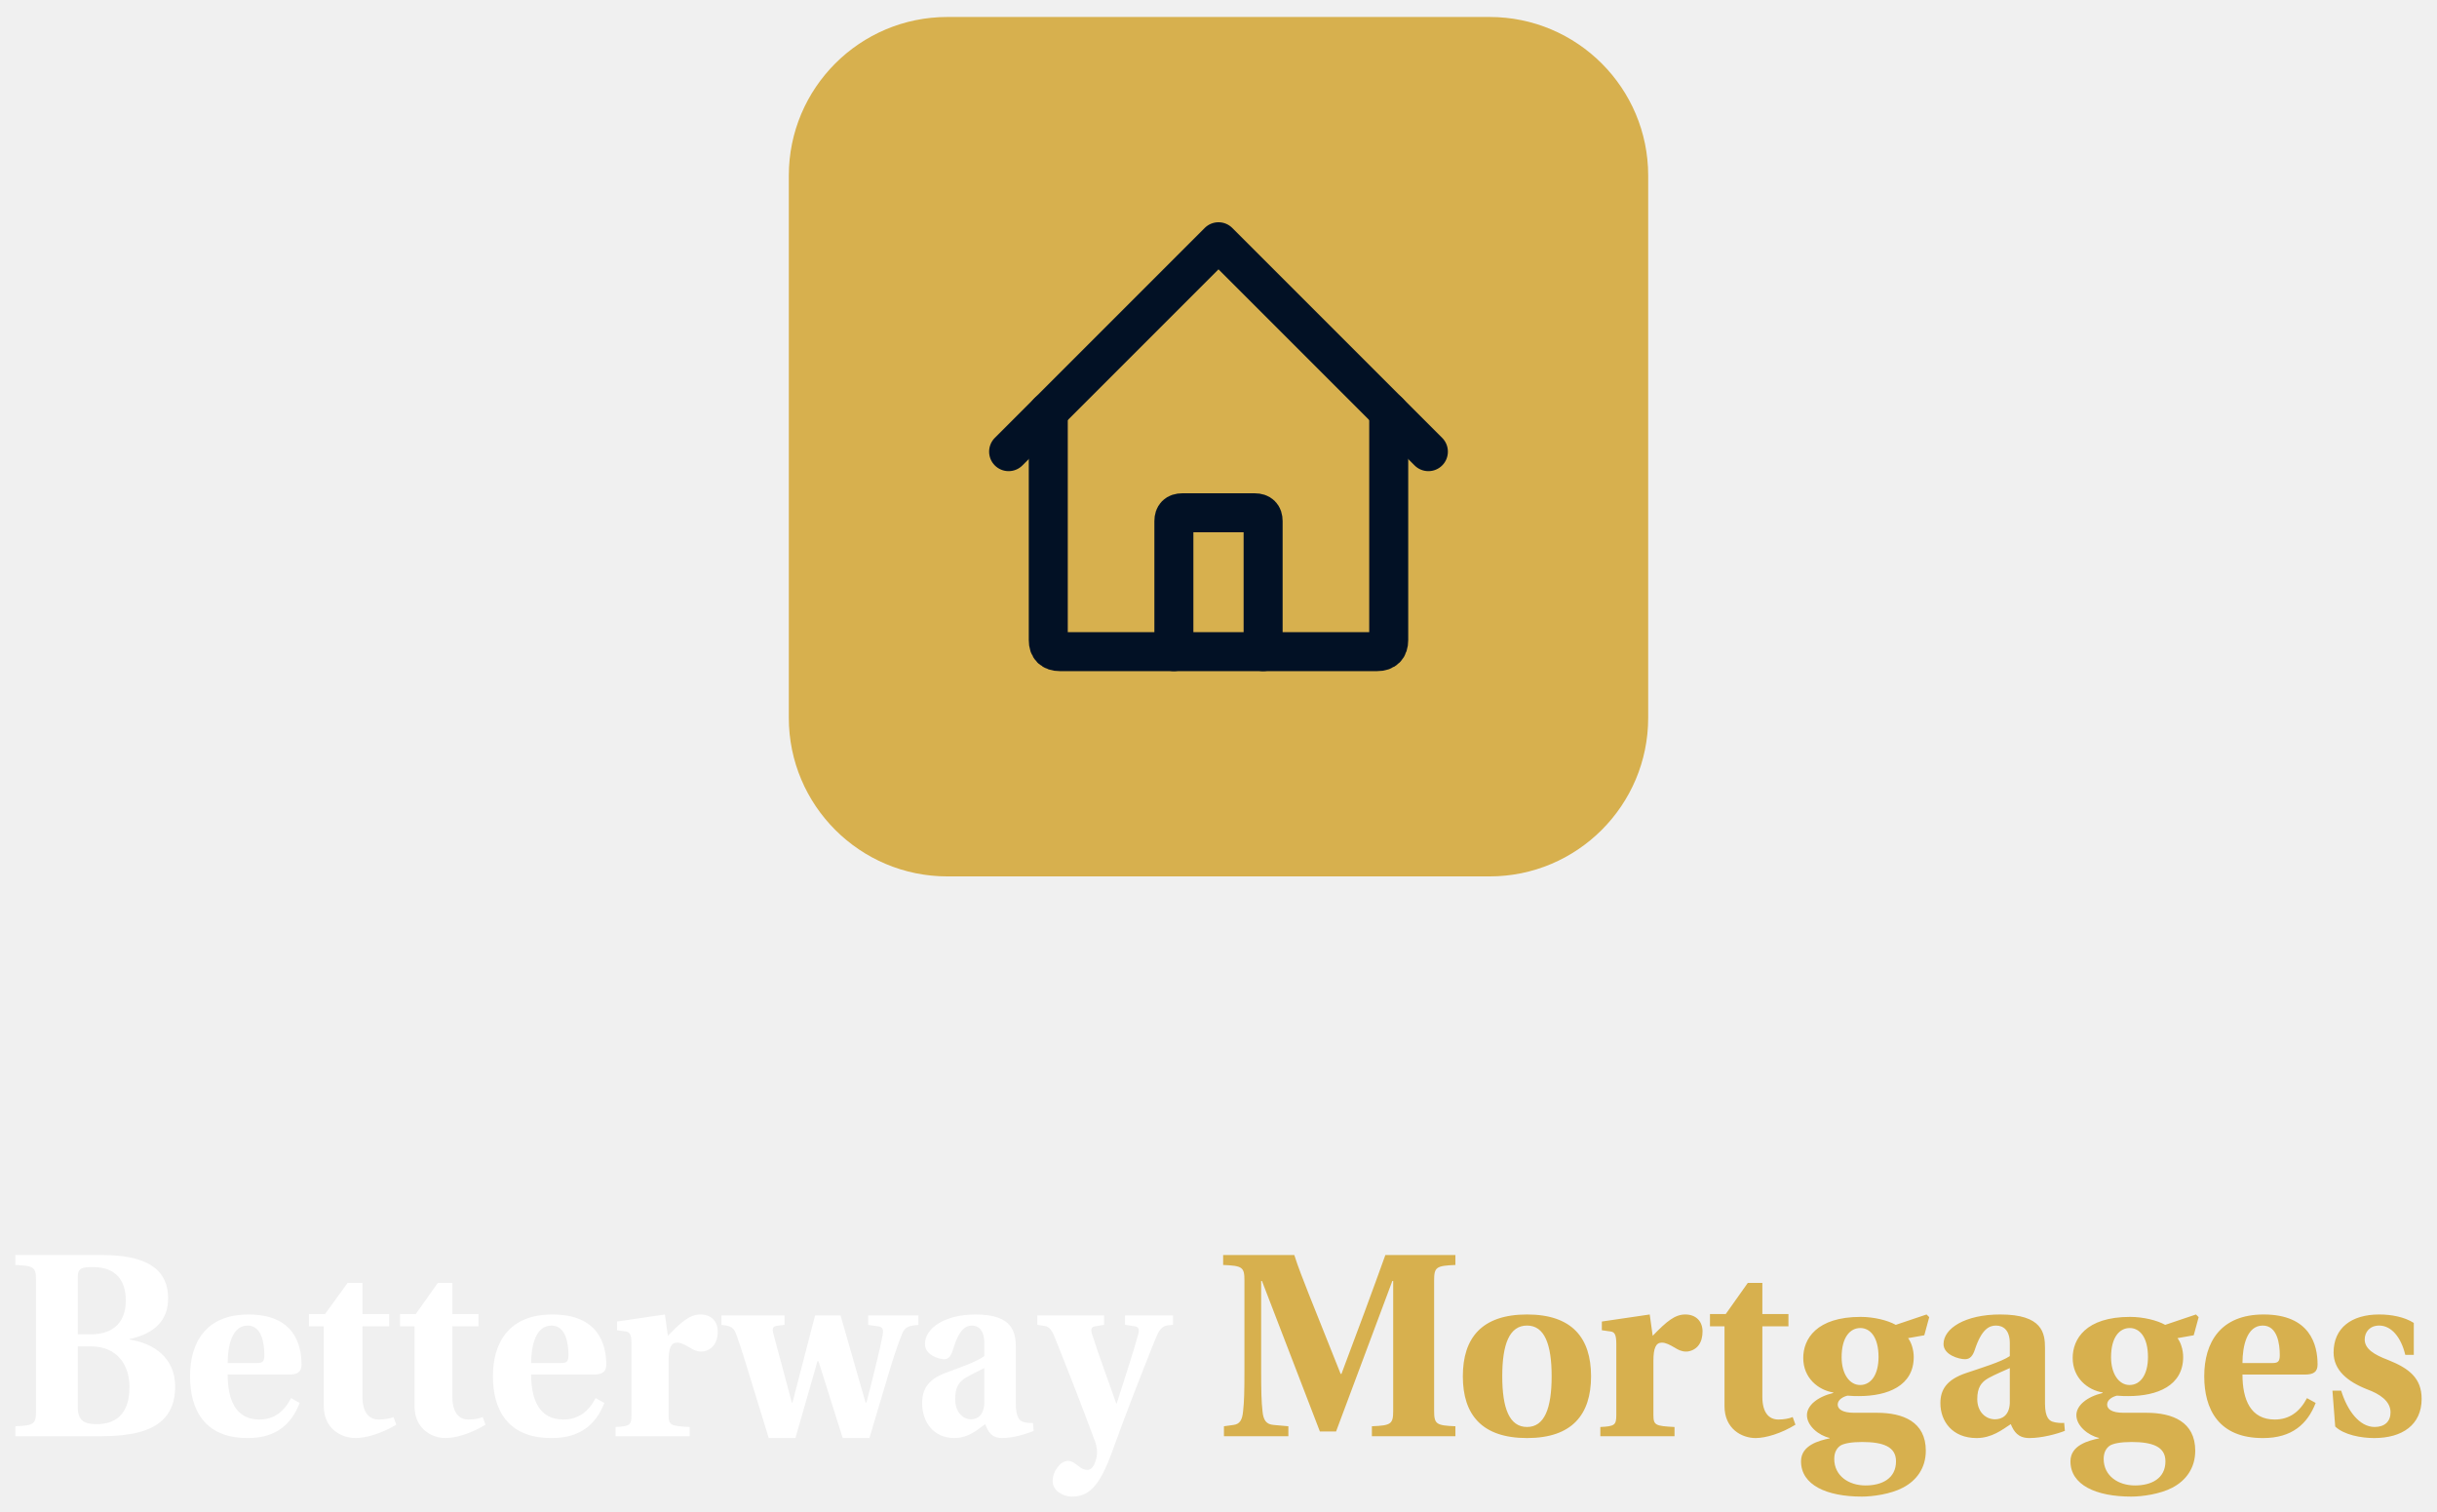
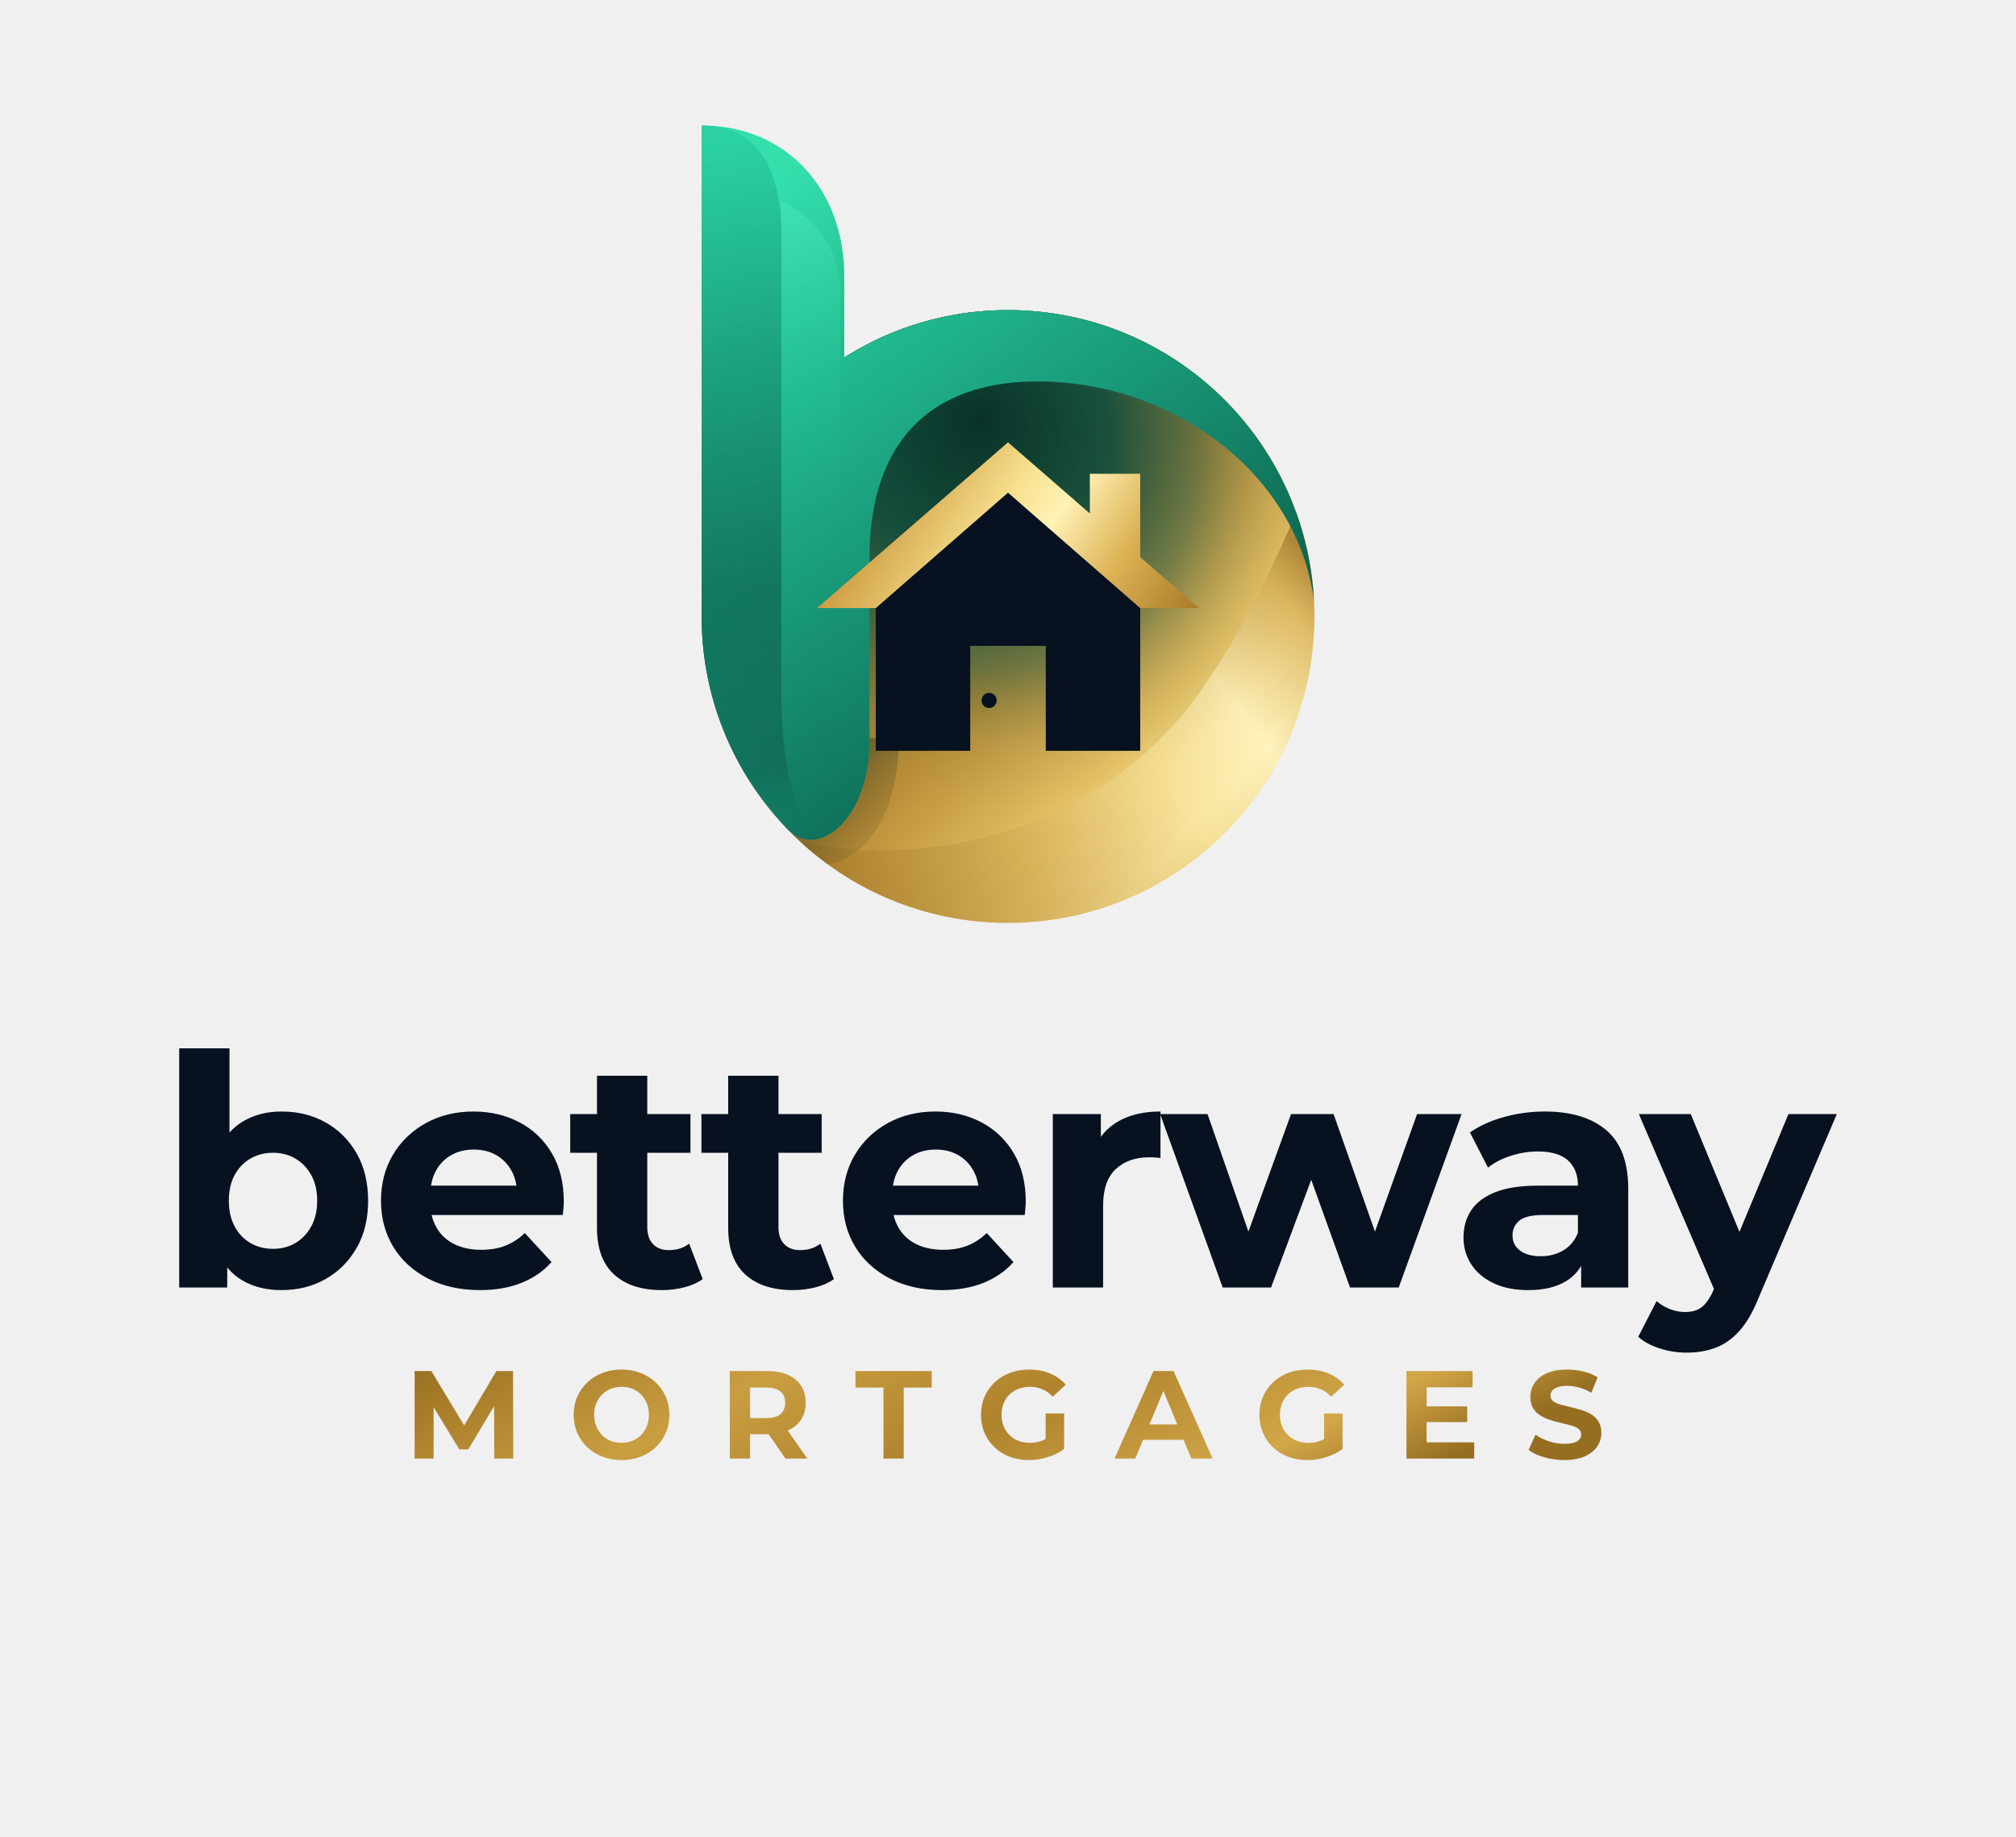
- <svg xmlns="http://www.w3.org/2000/svg" viewBox="118 250 1364 846" width="1364" height="846" shape-rendering="geometricPrecision">
+ <svg xmlns="http://www.w3.org/2000/svg" viewBox="0 0 900 820" width="900" height="820" fill="none">
  <defs>
-     <linearGradient id="sovereignGold_09_Stacked_Logo_White_and_Gold_Transparent" x1="0%" y1="0%" x2="100%" y2="100%">
-       <stop offset="0%" stop-color="#DFBA5B" />
-       <stop offset="50%" stop-color="#D7B04E" />
-       <stop offset="100%" stop-color="#C89F3F" />
+     <clipPath id="st-ligh-bowl-clip">
+       <circle cx="256" cy="300" r="146" />
+     </clipPath>
+     <linearGradient id="st-ligh-gold-base" x1="158" y1="218" x2="386" y2="418" gradientUnits="userSpaceOnUse">
+       <stop offset="0%" stop-color="#144538" />
+       <stop offset="22%" stop-color="#6B6D37" />
+       <stop offset="46%" stop-color="#B98D37" />
+       <stop offset="70%" stop-color="#E7C469" />
+       <stop offset="86%" stop-color="#FCF1B7" />
+       <stop offset="100%" stop-color="#CEA449" />
    </linearGradient>
-     <linearGradient id="brushedGold_09_Stacked_Logo_White_and_Gold_Transparent" x1="0%" y1="0%" x2="100%" y2="100%">
-       <stop offset="0%" stop-color="#F6E2A4" />
-       <stop offset="35%" stop-color="#DFB859" />
-       <stop offset="70%" stop-color="#C59B3B" />
-       <stop offset="100%" stop-color="#9E7622" />
+     <linearGradient id="st-ligh-gold-ribbon" x1="184" y1="436" x2="398" y2="270" gradientUnits="userSpaceOnUse">
+       <stop offset="0%" stop-color="#A67B2B" />
+       <stop offset="28%" stop-color="#D2AA52" />
+       <stop offset="56%" stop-color="#F7E195" />
+       <stop offset="74%" stop-color="#FFF3C0" />
+       <stop offset="92%" stop-color="#D8B056" />
+       <stop offset="100%" stop-color="#9A7024" />
    </linearGradient>
-     <linearGradient id="daylightGold_09_Stacked_Logo_White_and_Gold_Transparent" x1="0%" y1="0%" x2="100%" y2="100%">
-       <stop offset="0%" stop-color="#D4AC4B" />
-       <stop offset="50%" stop-color="#C29736" />
-       <stop offset="100%" stop-color="#A67C21" />
+     <radialGradient id="st-ligh-bowl-inner-depth" cx="250" cy="236" r="158" fx="242" fy="206" gradientUnits="userSpaceOnUse">
+       <stop offset="0%" stop-color="#063128" stop-opacity="0.97" />
+       <stop offset="38%" stop-color="#0D4B3C" stop-opacity="0.90" />
+       <stop offset="63%" stop-color="#2A5B42" stop-opacity="0.54" />
+       <stop offset="83%" stop-color="#7B7436" stop-opacity="0.16" />
+       <stop offset="100%" stop-color="#B88E38" stop-opacity="0" />
+     </radialGradient>
+     <linearGradient id="st-ligh-stem-cast" x1="152" y1="364" x2="216" y2="424" gradientUnits="userSpaceOnUse">
+       <stop offset="0%" stop-color="#052620" stop-opacity="0.60" />
+       <stop offset="55%" stop-color="#4A411B" stop-opacity="0.22" />
+       <stop offset="100%" stop-color="#997228" stop-opacity="0" />
    </linearGradient>
-     <radialGradient id="midnightNavyBg_09_Stacked_Logo_White_and_Gold_Transparent" cx="50%" cy="45%" r="75%">
-       <stop offset="0%" stop-color="#051B38" />
-       <stop offset="65%" stop-color="#021125" />
-       <stop offset="100%" stop-color="#010A17" />
-     </radialGradient>
+     <linearGradient id="st-ligh-emerald-arch" x1="156" y1="84" x2="368" y2="378" gradientUnits="userSpaceOnUse">
+       <stop offset="0%" stop-color="#34DFAC" />
+       <stop offset="24%" stop-color="#22BA90" />
+       <stop offset="52%" stop-color="#179373" />
+       <stop offset="80%" stop-color="#0E6954" />
+       <stop offset="100%" stop-color="#0A4A3E" />
+     </linearGradient>
+     <linearGradient id="st-ligh-emerald-stem-outer" x1="110" y1="74" x2="152" y2="396" gradientUnits="userSpaceOnUse">
+       <stop offset="0%" stop-color="#2AD1A2" stop-opacity="0.92" />
+       <stop offset="32%" stop-color="#199B7A" stop-opacity="0.82" />
+       <stop offset="66%" stop-color="#0F6753" stop-opacity="0.72" />
+       <stop offset="92%" stop-color="#0A4A3E" stop-opacity="0.35" />
+       <stop offset="100%" stop-color="#0A4A3E" stop-opacity="0" />
+     </linearGradient>
+     <linearGradient id="st-ligh-emerald-ridge" x1="148" y1="90" x2="180" y2="394" gradientUnits="userSpaceOnUse">
+       <stop offset="0%" stop-color="#52F0C0" stop-opacity="0.48" />
+       <stop offset="35%" stop-color="#27C599" stop-opacity="0.22" />
+       <stop offset="75%" stop-color="#137C63" stop-opacity="0.04" />
+       <stop offset="100%" stop-color="#0A4A3E" stop-opacity="0" />
+     </linearGradient>
+     <linearGradient id="st-ligh-roof-gold" x1="210" y1="226" x2="338" y2="306" gradientUnits="userSpaceOnUse">
+       <stop offset="0%" stop-color="#CE9E43" />
+       <stop offset="32%" stop-color="#F7DF8D" />
+       <stop offset="48%" stop-color="#FFF2B6" />
+       <stop offset="72%" stop-color="#DDB355" />
+       <stop offset="100%" stop-color="#AA7D29" />
+     </linearGradient>
+     <linearGradient id="st-ligh-text-gold" x1="0%" y1="0%" x2="100%" y2="15%">
+       <stop offset="0%" stop-color="#C89E44" />
+       <stop offset="28%" stop-color="#EED380" />
+       <stop offset="54%" stop-color="#D7AF55" />
+       <stop offset="82%" stop-color="#F3DA8A" />
+       <stop offset="100%" stop-color="#C89C41" />
+     </linearGradient>
+     <linearGradient id="st-ligh-text-gold-light" x1="0%" y1="0%" x2="100%" y2="15%">
+       <stop offset="0%" stop-color="#9B7222" />
+       <stop offset="30%" stop-color="#C99E41" />
+       <stop offset="56%" stop-color="#AF832C" />
+       <stop offset="84%" stop-color="#D2A748" />
+       <stop offset="100%" stop-color="#966E20" />
+     </linearGradient>
+     <linearGradient id="st-ligh-mono-gold" x1="110" y1="66" x2="402" y2="446" gradientUnits="userSpaceOnUse">
+       <stop offset="0%" stop-color="#F5DC8E" />
+       <stop offset="35%" stop-color="#E0B95F" />
+       <stop offset="68%" stop-color="#C69B40" />
+       <stop offset="100%" stop-color="#F1D683" />
+     </linearGradient>
  </defs>
-   <g transform="translate(311.60, -153.05) scale(1.85)">
-     <g>
-       <rect x="134.00" y="223.00" width="260.00" height="260.00" rx="48.00" fill="#D7B04E" />
-       <g fill="none" stroke="#021125" stroke-width="11.80" stroke-linecap="round" stroke-linejoin="round">
-         <path d="M 200.50,354.50 L 264.00,291.00 L 327.50,354.50" />
-         <path d="M 212.50,342.50 L 212.50,411.50 Q 212.50,415.00 216.00,415.00 L 312.00,415.00 Q 315.50,415.00 315.50,411.50 L 315.50,342.50" />
-         <path d="M 250.50,415.00 L 250.50,375.50 Q 250.50,373.00 253.00,373.00 L 275.00,373.00 Q 277.50,373.00 277.50,375.50 L 277.50,415.00" />
+   <g id="Icon-Centered" transform="translate(210.17, -5.83) scale(0.93684)">
+     <g id="Brandmark-b-House">
+       <g id="Gold-Bowl" clip-path="url(#st-ligh-bowl-clip)">
+         <circle cx="256" cy="300" r="146" fill="url(#st-ligh-gold-base)" />
+         <path id="Gold-Sweeping-Ribbon" d="M 136 402 C 208 426, 298 404, 346 338 C 376 296, 394 250, 406 218 L 422 460 L 118 460 Z" fill="url(#st-ligh-gold-ribbon)" opacity="0.72" />
+         <circle id="Bowl-Inner-Depth" cx="256" cy="300" r="146" fill="url(#st-ligh-bowl-inner-depth)" />
+         <path id="Stem-Cast-Shadow" d="M 184 358 L 204 358 C 204 404, 178 430, 146 414 L 150.98 401.42 C 165.57 416.53, 190 396, 190 360 Z" fill="url(#st-ligh-stem-cast)" />
+       </g>
+       <g id="Emerald-Ribbon">
+         <path id="Emerald-Main-Arch" d="M 110 66 C 150 66, 178 96, 178 138 L 178 176.58 A 146.0 146.0 0 0 1 401.8 292.36 C 394 233, 336 188, 270 188 C 218 188, 190 218, 190 272 L 190 360 C 190 396, 165.57 416.53, 150.98 401.42 A 146.0 146.0 0 0 1 110 300 L 110 66 Z" fill="url(#st-ligh-emerald-arch)" />
+         <path id="Emerald-Outer-Facet" d="M 110 66 C 136 66, 148 86, 148 118 L 148 338 C 148 372, 155 394, 165 408 C 160 408, 155 405, 150.98 401.42 A 146.0 146.0 0 0 1 110 300 L 110 66 Z" fill="url(#st-ligh-emerald-stem-outer)" />
+         <path id="Emerald-Highlight-Ridge" d="M 148 102 C 164 110, 176 124, 176 146 L 176 350 C 176 376, 169 392, 161 400 C 153 386, 148 362, 148 334 L 148 102 Z" fill="url(#st-ligh-emerald-ridge)" />
+       </g>
+       <g id="House-Emblem">
+         <path id="House-Body" d="M 256 240.5 L 319 295.5 L 319 364 L 274 364 L 274 314 L 238 314 L 238 364 L 193 364 L 193 295.5 Z" fill="#081120" />
+         <path id="House-Roof-Chimney" d="M 256 217 L 295 250.9 L 295 232 L 319 232 L 319 271.7 L 347 296 L 319 296 L 256 241 L 193 296 L 165 296 Z" fill="url(#st-ligh-roof-gold)" />
+         <circle id="House-Doorknob" cx="247.0" cy="340.0" r="3.6" fill="#081120" />
      </g>
    </g>
  </g>
-   <g transform="translate(-334.12, 642.48) scale(1.04)">
-     <path d="M 476.59,347.18 L 483.75,347.18 C 497.80,347.18 504.41,357.17 504.41,369.02 C 504.41,384.10 496.55,389.03 486.71,389.03 C 479.69,389.03 476.59,386.76 476.59,379.87 L 476.59,347.18 Z M 476.59,309.69 C 476.59,304.91 479.12,304.49 484.74,304.49 C 497.38,304.49 502.43,311.96 502.43,322.52 C 502.43,332.94 496.97,340.69 483.46,340.69 L 476.59,340.69 L 476.59,309.69 Z M 443.00,298.00 L 443.00,303.35 C 452.99,303.79 454.11,304.49 454.11,311.67 L 454.11,381.83 C 454.11,389.03 452.99,389.73 443.00,390.15 L 443.00,395.50 L 489.37,395.50 C 505.40,395.50 515.08,392.68 520.99,387.88 C 526.76,383.24 529.00,376.48 529.00,368.86 C 529.00,353.23 517.47,345.48 504.41,343.50 L 504.41,343.24 C 518.18,340.27 525.20,332.94 525.20,321.40 C 525.20,304.21 511.57,298.00 489.37,298.00 L 443.00,298.00 Z M 591.39,375.01 C 587.56,382.39 582.09,386.53 574.33,386.53 C 561.59,386.53 557.25,375.92 557.25,362.34 L 590.11,362.34 C 594.71,362.34 597.00,361.05 597.00,356.90 C 597.00,346.31 593.06,330.00 568.45,330.00 C 545.52,330.00 537.00,345.14 537.00,363.25 C 537.00,380.83 544.50,396.62 568.21,396.50 C 583.36,396.50 591.64,389.00 595.98,377.60 L 591.39,375.01 Z M 557.25,356.13 C 557.25,346.82 559.67,335.96 567.96,335.96 C 575.72,335.96 576.99,345.79 576.99,351.87 C 576.99,355.37 575.98,356.13 573.05,356.13 L 557.25,356.13 Z M 644.14,336.39 L 644.14,329.75 L 629.80,329.75 L 629.80,313.00 L 621.81,313.00 L 609.68,329.75 L 601.00,329.75 L 601.00,336.39 L 608.99,336.39 L 608.99,379.34 C 608.99,391.45 618.36,396.50 626.09,396.50 C 631.74,396.50 640.29,393.97 648.00,389.31 L 646.49,385.20 C 644.55,385.99 641.67,386.53 638.63,386.53 C 633.40,386.53 629.80,382.81 629.80,374.29 L 629.80,336.39 L 644.14,336.39 Z M 692.23,336.39 L 692.23,329.75 L 678.19,329.75 L 678.19,313.00 L 670.36,313.00 L 658.50,329.75 L 650.00,329.75 L 650.00,336.39 L 657.82,336.39 L 657.82,379.34 C 657.82,391.45 666.99,396.50 674.56,396.50 C 680.08,396.50 688.45,393.97 696.00,389.31 L 694.52,385.20 C 692.63,385.99 689.80,386.53 686.83,386.53 C 681.71,386.53 678.19,382.81 678.19,374.29 L 678.19,336.39 L 692.23,336.39 Z M 755.29,375.01 C 751.41,382.39 745.84,386.53 737.95,386.53 C 725.00,386.53 720.58,375.92 720.58,362.34 L 754.00,362.34 C 758.67,362.34 761.00,361.05 761.00,356.90 C 761.00,346.31 756.99,330.00 731.98,330.00 C 708.66,330.00 700.00,345.14 700.00,363.25 C 700.00,380.83 707.63,396.62 731.73,396.50 C 747.14,396.50 755.56,389.00 759.97,377.60 L 755.29,375.01 Z M 720.58,356.13 C 720.58,346.82 723.05,335.96 731.47,335.96 C 739.36,335.96 740.66,345.79 740.66,351.87 C 740.66,355.37 739.63,356.13 736.65,356.13 L 720.58,356.13 Z M 794.56,354.93 C 794.56,348.14 795.89,345.15 799.05,345.15 C 801.17,345.15 803.16,346.19 806.07,347.88 C 807.78,348.92 809.62,349.96 812.14,349.96 C 814.78,349.96 817.43,348.53 818.87,346.57 C 820.34,344.62 821.00,342.01 821.00,339.13 C 821.00,333.53 817.30,330.00 811.75,330.00 C 806.19,330.00 801.83,333.53 794.17,341.48 L 792.58,330.00 L 766.81,333.79 L 766.81,338.48 L 771.43,339.13 C 773.54,339.40 774.59,340.58 774.59,345.80 L 774.59,384.15 C 774.59,389.63 773.54,390.16 766.00,390.55 L 766.00,395.50 L 805.92,395.50 L 805.92,390.55 C 795.74,390.02 794.56,389.63 794.56,384.15 L 794.56,354.93 Z M 823.00,330.50 L 823.00,335.61 C 828.22,336.16 829.65,336.83 831.22,341.40 C 834.10,349.63 834.87,352.32 837.48,360.81 L 848.45,396.50 L 862.81,396.50 L 874.68,355.14 L 875.21,355.14 L 888.27,396.50 L 902.63,396.50 L 912.03,364.97 C 914.76,355.69 917.52,347.21 919.47,342.35 C 921.43,337.11 922.33,336.16 929.00,335.61 L 929.00,330.50 L 901.97,330.50 L 901.97,335.61 L 907.58,336.43 C 909.93,336.83 910.19,338.31 909.81,340.88 C 908.62,347.61 904.32,364.72 901.06,377.37 L 900.55,377.37 L 887.09,330.50 L 873.38,330.50 L 861.24,377.37 L 860.86,377.37 L 850.94,340.33 C 850.15,337.36 850.68,336.29 853.29,336.01 L 856.94,335.61 L 856.94,330.50 L 823.00,330.50 Z M 990.66,388.35 C 989.16,388.48 986.85,388.35 985.12,387.71 C 983.63,387.18 981.43,385.63 981.43,378.01 L 981.43,348.11 C 981.43,340.09 980.27,330.00 959.85,330.00 C 942.90,330.00 932.51,337.50 932.51,345.91 C 932.51,351.73 939.89,354.07 942.90,354.07 C 945.42,354.07 946.70,351.99 947.62,348.90 C 950.85,337.90 954.55,335.96 957.77,335.96 C 961.13,335.96 964.46,338.15 964.46,345.52 L 964.46,352.38 C 960.42,355.49 950.74,358.72 943.24,361.57 C 934.12,365.07 931.00,370.36 931.00,377.74 C 931.00,387.44 936.77,396.50 948.43,396.50 C 955.81,396.50 960.89,391.97 964.93,389.00 C 966.43,393.00 968.39,396.50 973.93,396.50 C 979.93,396.50 987.20,394.30 991.00,392.62 L 990.66,388.35 Z M 964.46,377.60 C 964.25,384.59 960.42,386.41 957.32,386.41 C 952.81,386.41 948.78,382.39 948.78,375.54 C 948.78,369.46 950.62,366.48 954.08,364.28 C 957.66,362.08 961.70,360.28 964.46,358.84 L 964.46,377.60 Z M 1040.20,330.50 L 1040.20,335.56 L 1045.48,336.37 C 1047.26,336.62 1048.04,337.83 1047.40,340.36 C 1043.81,353.02 1039.70,365.40 1035.71,377.91 L 1035.47,377.91 C 1031.22,365.67 1026.49,353.27 1022.50,340.76 C 1021.60,338.10 1022.00,336.62 1024.05,336.37 L 1028.92,335.56 L 1028.92,330.50 L 993.00,330.50 L 993.00,335.56 L 997.23,336.22 C 999.15,336.62 1000.70,338.10 1002.12,341.70 C 1009.56,360.20 1017.25,379.91 1024.05,398.30 C 1025.07,400.97 1025.45,404.42 1024.81,407.08 C 1024.05,410.14 1022.89,413.62 1019.82,413.62 C 1018.40,413.62 1016.73,412.95 1015.19,411.62 C 1012.76,409.75 1011.60,408.81 1009.42,408.81 C 1005.33,408.81 1001.22,414.54 1001.22,419.61 C 1001.22,424.80 1006.73,428.00 1011.60,428.00 C 1020.46,428.00 1026.35,422.94 1033.29,403.76 C 1040.72,383.11 1048.42,363.53 1056.00,344.49 C 1058.30,338.76 1059.71,336.22 1063.29,335.83 L 1066.00,335.56 L 1066.00,330.50 L 1040.20,330.50 Z" fill="#FFFFFF" fill-rule="evenodd" />
-     <path d="M 1218.00,395.50 L 1218.00,390.15 C 1207.71,389.73 1206.54,389.03 1206.54,381.83 L 1206.54,311.67 C 1206.54,304.49 1207.71,303.79 1218.00,303.35 L 1218.00,298.00 L 1180.30,298.00 C 1177.83,304.76 1172.91,318.58 1168.99,329.00 L 1156.67,361.97 L 1156.24,361.97 L 1138.97,318.72 C 1136.50,312.38 1133.17,304.05 1131.29,298.00 L 1093.00,298.00 L 1093.00,303.35 C 1103.31,303.79 1104.46,304.49 1104.46,311.67 L 1104.46,359.99 C 1104.46,371.55 1104.31,377.05 1103.74,381.98 C 1103.31,386.91 1101.86,389.03 1098.51,389.45 L 1093.43,390.15 L 1093.43,395.50 L 1128.10,395.50 L 1128.10,390.15 L 1120.26,389.45 C 1116.20,389.16 1114.62,386.91 1114.18,381.98 C 1113.60,376.90 1113.46,371.42 1113.46,359.99 L 1113.46,311.96 L 1113.89,311.96 L 1145.07,392.97 L 1153.77,392.97 L 1184.06,311.96 L 1184.51,311.96 L 1184.51,381.83 C 1184.51,389.03 1183.33,389.73 1173.05,390.15 L 1173.05,395.50 L 1218.00,395.50 Z M 1256.56,330.00 C 1232.26,330.00 1222.00,342.55 1222.00,363.25 C 1222.00,383.95 1232.26,396.50 1256.56,396.50 C 1280.74,396.50 1291.00,383.95 1291.00,363.25 C 1291.00,342.55 1280.74,330.00 1256.56,330.00 Z M 1243.21,363.25 C 1243.21,345.91 1247.09,335.96 1256.56,335.96 C 1265.91,335.96 1269.79,345.91 1269.79,363.25 C 1269.79,380.59 1265.91,390.54 1256.56,390.54 C 1247.09,390.54 1243.21,380.59 1243.21,363.25 Z M 1324.56,354.93 C 1324.56,348.14 1325.89,345.15 1329.05,345.15 C 1331.17,345.15 1333.16,346.19 1336.07,347.88 C 1337.78,348.92 1339.62,349.96 1342.14,349.96 C 1344.78,349.96 1347.43,348.53 1348.87,346.57 C 1350.34,344.62 1351.00,342.01 1351.00,339.13 C 1351.00,333.53 1347.30,330.00 1341.75,330.00 C 1336.19,330.00 1331.83,333.53 1324.17,341.48 L 1322.58,330.00 L 1296.81,333.79 L 1296.81,338.48 L 1301.43,339.13 C 1303.54,339.40 1304.59,340.58 1304.59,345.80 L 1304.59,384.15 C 1304.59,389.63 1303.54,390.16 1296.00,390.55 L 1296.00,395.50 L 1335.92,395.50 L 1335.92,390.55 C 1325.74,390.02 1324.56,389.63 1324.56,384.15 L 1324.56,354.93 Z M 1397.23,336.39 L 1397.23,329.75 L 1383.19,329.75 L 1383.19,313.00 L 1375.36,313.00 L 1363.50,329.75 L 1355.00,329.75 L 1355.00,336.39 L 1362.82,336.39 L 1362.82,379.34 C 1362.82,391.45 1371.99,396.50 1379.56,396.50 C 1385.08,396.50 1393.45,393.97 1401.00,389.31 L 1399.52,385.20 C 1397.63,385.99 1394.80,386.53 1391.83,386.53 C 1386.71,386.53 1383.19,382.81 1383.19,374.29 L 1383.19,336.39 L 1397.23,336.39 Z M 1432.60,382.90 C 1426.12,382.90 1423.74,380.83 1423.74,378.47 C 1423.74,375.63 1427.18,374.07 1429.04,373.68 C 1431.55,373.92 1433.53,373.92 1435.13,373.92 C 1450.75,373.92 1464.66,368.34 1464.66,352.89 C 1464.66,348.99 1463.34,344.95 1461.62,342.73 L 1470.35,341.19 L 1473.00,331.44 L 1471.55,330.00 L 1454.99,335.58 C 1450.63,333.13 1443.20,331.30 1436.06,331.30 C 1412.22,331.30 1405.20,343.26 1405.20,353.39 C 1405.20,364.18 1413.27,370.67 1421.34,371.97 L 1421.34,372.24 C 1412.73,374.33 1407.19,379.00 1407.19,384.20 C 1407.19,389.92 1413.54,395.12 1419.36,396.42 L 1419.36,396.67 C 1413.81,397.84 1404.00,400.32 1404.00,409.01 C 1404.00,421.77 1417.78,428.00 1436.72,428.00 C 1442.54,428.00 1452.22,426.70 1458.84,423.19 C 1466.13,419.41 1471.16,412.67 1471.16,403.31 C 1471.16,387.71 1458.84,382.90 1444.94,382.90 L 1432.60,382.90 Z M 1425.85,353.01 C 1425.85,341.96 1430.61,337.29 1435.91,337.29 C 1441.09,337.29 1445.72,341.96 1445.72,352.89 C 1445.72,362.10 1441.87,367.95 1435.79,367.95 C 1430.10,367.95 1425.85,361.98 1425.85,353.01 Z M 1436.84,398.62 C 1448.10,398.62 1455.12,401.09 1455.12,409.01 C 1455.12,418.25 1447.59,422.01 1438.71,422.01 C 1429.83,422.01 1421.88,416.95 1421.88,407.71 C 1421.88,404.08 1423.33,401.87 1425.19,400.57 C 1427.06,399.41 1431.03,398.62 1436.84,398.62 Z M 1545.62,388.35 C 1543.95,388.48 1541.37,388.35 1539.44,387.71 C 1537.77,387.18 1535.31,385.63 1535.31,378.01 L 1535.31,348.11 C 1535.31,340.09 1534.02,330.00 1511.21,330.00 C 1492.29,330.00 1480.69,337.50 1480.69,345.91 C 1480.69,351.73 1488.93,354.07 1492.29,354.07 C 1495.11,354.07 1496.54,351.99 1497.56,348.90 C 1501.17,337.90 1505.29,335.96 1508.90,335.96 C 1512.64,335.96 1516.37,338.15 1516.37,345.52 L 1516.37,352.38 C 1511.86,355.49 1501.04,358.72 1492.67,361.57 C 1482.48,365.07 1479.00,370.36 1479.00,377.74 C 1479.00,387.44 1485.44,396.50 1498.47,396.50 C 1506.70,396.50 1512.38,391.97 1516.89,389.00 C 1518.56,393.00 1520.75,396.50 1526.93,396.50 C 1533.64,396.50 1541.75,394.30 1546.00,392.62 L 1545.62,388.35 Z M 1516.37,377.60 C 1516.12,384.59 1511.86,386.41 1508.39,386.41 C 1503.36,386.41 1498.85,382.39 1498.85,375.54 C 1498.85,369.46 1500.90,366.48 1504.77,364.28 C 1508.78,362.08 1513.29,360.28 1516.37,358.84 L 1516.37,377.60 Z M 1577.60,382.90 C 1571.12,382.90 1568.74,380.83 1568.74,378.47 C 1568.74,375.63 1572.18,374.07 1574.04,373.68 C 1576.55,373.92 1578.53,373.92 1580.13,373.92 C 1595.75,373.92 1609.66,368.34 1609.66,352.89 C 1609.66,348.99 1608.34,344.95 1606.62,342.73 L 1615.35,341.19 L 1618.00,331.44 L 1616.55,330.00 L 1599.99,335.58 C 1595.63,333.13 1588.20,331.30 1581.06,331.30 C 1557.22,331.30 1550.20,343.26 1550.20,353.39 C 1550.20,364.18 1558.27,370.67 1566.34,371.97 L 1566.34,372.24 C 1557.73,374.33 1552.19,379.00 1552.19,384.20 C 1552.19,389.92 1558.54,395.12 1564.36,396.42 L 1564.36,396.67 C 1558.81,397.84 1549.00,400.32 1549.00,409.01 C 1549.00,421.77 1562.78,428.00 1581.72,428.00 C 1587.54,428.00 1597.22,426.70 1603.84,423.19 C 1611.13,419.41 1616.16,412.67 1616.16,403.31 C 1616.16,387.71 1603.84,382.90 1589.94,382.90 L 1577.60,382.90 Z M 1570.85,353.01 C 1570.85,341.96 1575.61,337.29 1580.91,337.29 C 1586.09,337.29 1590.72,341.96 1590.72,352.89 C 1590.72,362.10 1586.87,367.95 1580.79,367.95 C 1575.10,367.95 1570.85,361.98 1570.85,353.01 Z M 1581.84,398.62 C 1593.10,398.62 1600.12,401.09 1600.12,409.01 C 1600.12,418.25 1592.59,422.01 1583.71,422.01 C 1574.83,422.01 1566.88,416.95 1566.88,407.71 C 1566.88,404.08 1568.33,401.87 1570.19,400.57 C 1572.06,399.41 1576.03,398.62 1581.84,398.62 Z M 1676.29,375.01 C 1672.41,382.39 1666.84,386.53 1658.95,386.53 C 1646.00,386.53 1641.58,375.92 1641.58,362.34 L 1675.00,362.34 C 1679.67,362.34 1682.00,361.05 1682.00,356.90 C 1682.00,346.31 1677.99,330.00 1652.98,330.00 C 1629.66,330.00 1621.00,345.14 1621.00,363.25 C 1621.00,380.83 1628.63,396.62 1652.73,396.50 C 1668.14,396.50 1676.56,389.00 1680.97,377.60 L 1676.29,375.01 Z M 1641.58,356.13 C 1641.58,346.82 1644.05,335.96 1652.47,335.96 C 1660.36,335.96 1661.66,345.79 1661.66,351.87 C 1661.66,355.37 1660.63,356.13 1657.65,356.13 L 1641.58,356.13 Z M 1691.49,390.29 C 1696.20,394.82 1705.50,396.50 1712.46,396.50 C 1727.57,396.50 1738.00,389.39 1738.00,375.42 C 1738.00,364.28 1731.30,358.99 1719.90,354.46 C 1712.69,351.73 1707.36,348.64 1707.36,343.46 C 1707.36,339.44 1710.10,335.96 1715.17,335.96 C 1721.51,335.96 1726.84,341.91 1729.20,351.73 L 1733.78,351.73 L 1733.78,334.53 C 1728.70,331.29 1721.63,330.00 1715.17,330.00 C 1700.06,330.00 1690.62,337.38 1690.62,350.44 C 1690.62,359.89 1697.95,366.10 1708.86,370.36 C 1715.17,372.69 1721.26,376.45 1721.26,382.65 C 1721.26,387.57 1718.16,390.54 1712.69,390.54 C 1704.51,390.54 1697.95,381.62 1694.71,371.01 L 1690.00,371.01 L 1691.49,390.29 Z" fill="#D7B04E" fill-rule="evenodd" />
+   <g id="Wordmark-Centered">
+     <g transform="translate(80.00, 457.30) scale(0.73425)">
+       <path id="Letter-betterway" d="M62.328 161.568Q48.412 161.568 38.416 155.688Q28.42 149.808 23.128 137.754Q17.836 125.7 17.836 107.276Q17.836 88.656 23.422 76.7Q29.008 64.744 39.004 58.864Q49.0 52.984 62.328 52.984Q77.224 52.984 89.082 59.648Q100.94 66.312 107.898 78.464Q114.856 90.616 114.856 107.276Q114.856 123.74 107.898 135.892Q100.94 148.044 89.082 154.806Q77.224 161.568 62.328 161.568ZM0.0 160.0V14.568H30.576V75.916L28.616 107.08L29.204 138.44V160.0ZM57.036 136.48Q64.68 136.48 70.658 132.952Q76.636 129.424 80.262 122.858Q83.888 116.292 83.888 107.276Q83.888 98.064 80.262 91.596Q76.636 85.128 70.658 81.6Q64.68 78.072 57.036 78.072Q49.392 78.072 43.316 81.6Q37.24 85.128 33.712 91.596Q30.184 98.064 30.184 107.276Q30.184 116.292 33.712 122.858Q37.24 129.424 43.316 132.952Q49.392 136.48 57.036 136.48Z M182.868 161.568Q164.836 161.568 151.214 154.512Q137.592 147.456 130.144 135.206Q122.696 122.956 122.696 107.276Q122.696 91.4 130.046 79.15Q137.396 66.9 150.136 59.942Q162.876 52.984 178.948 52.984Q194.432 52.984 206.878 59.55Q219.324 66.116 226.576 78.366Q233.828 90.616 233.828 107.668Q233.828 109.432 233.632 111.686Q233.436 113.94 233.24 115.9H147.588V98.064H217.168L205.408 103.356Q205.408 95.124 202.076 89.048Q198.744 82.972 192.864 79.542Q186.984 76.112 179.144 76.112Q171.304 76.112 165.326 79.542Q159.348 82.972 156.016 89.146Q152.684 95.32 152.684 103.748V108.452Q152.684 117.076 156.506 123.642Q160.328 130.208 167.286 133.638Q174.244 137.068 183.652 137.068Q192.08 137.068 198.45 134.52Q204.82 131.972 210.112 126.876L226.38 144.516Q219.128 152.748 208.152 157.158Q197.176 161.568 182.868 161.568Z M293.412 161.568Q274.792 161.568 264.404 152.062Q254.016 142.556 254.016 123.74V31.228H284.592V123.348Q284.592 130.012 288.12 133.638Q291.648 137.264 297.724 137.264Q304.976 137.264 310.072 133.344L318.304 154.904Q313.6 158.236 307.034 159.902Q300.468 161.568 293.412 161.568ZM237.748 78.072V54.552H310.856V78.072Z M373.184 161.568Q354.564 161.568 344.176 152.062Q333.788 142.556 333.788 123.74V31.228H364.364V123.348Q364.364 130.012 367.892 133.638Q371.42 137.264 377.496 137.264Q384.748 137.264 389.844 133.344L398.076 154.904Q393.372 158.236 386.806 159.902Q380.24 161.568 373.184 161.568ZM317.52 78.072V54.552H390.628V78.072Z M463.736 161.568Q445.704 161.568 432.082 154.512Q418.46 147.456 411.012 135.206Q403.564 122.956 403.564 107.276Q403.564 91.4 410.914 79.15Q418.264 66.9 431.004 59.942Q443.744 52.984 459.816 52.984Q475.3 52.984 487.746 59.55Q500.192 66.116 507.444 78.366Q514.696 90.616 514.696 107.668Q514.696 109.432 514.5 111.686Q514.304 113.94 514.108 115.9H428.456V98.064H498.036L486.276 103.356Q486.276 95.124 482.944 89.048Q479.612 82.972 473.732 79.542Q467.852 76.112 460.012 76.112Q452.172 76.112 446.194 79.542Q440.216 82.972 436.884 89.146Q433.552 95.32 433.552 103.748V108.452Q433.552 117.076 437.374 123.642Q441.196 130.208 448.154 133.638Q455.112 137.068 464.52 137.068Q472.948 137.068 479.318 134.52Q485.688 131.972 490.98 126.876L507.248 144.516Q499.996 152.748 489.02 157.158Q478.044 161.568 463.736 161.568Z M531.16 160.0V54.552H560.364V84.344L556.248 75.72Q560.952 64.548 571.34 58.766Q581.728 52.984 596.624 52.984V81.208Q594.664 81.012 593.096 80.914Q591.528 80.816 589.764 80.816Q577.22 80.816 569.478 87.97Q561.736 95.124 561.736 110.216V160.0Z M634.452 160.0 596.428 54.552H625.24L656.796 145.3H643.076L676.004 54.552H701.876L733.824 145.3H720.104L752.64 54.552H779.688L741.468 160.0H711.872L683.844 82.188H692.86L663.852 160.0Z M852.404 160.0V139.42L850.444 134.912V98.064Q850.444 88.264 844.466 82.776Q838.488 77.288 826.14 77.288Q817.712 77.288 809.578 79.934Q801.444 82.58 795.76 87.088L784.784 65.724Q793.408 59.648 805.56 56.316Q817.712 52.984 830.256 52.984Q854.364 52.984 867.692 64.352Q881.02 75.72 881.02 99.828V160.0ZM820.26 161.568Q807.912 161.568 799.092 157.354Q790.272 153.14 785.568 145.888Q780.864 138.636 780.864 129.62Q780.864 120.212 785.47 113.156Q790.076 106.1 800.072 102.082Q810.068 98.064 826.14 98.064H854.168V115.9H829.472Q818.692 115.9 814.674 119.428Q810.656 122.956 810.656 128.248Q810.656 134.128 815.262 137.558Q819.868 140.988 827.904 140.988Q835.548 140.988 841.624 137.362Q847.7 133.736 850.444 126.68L855.148 140.792Q851.816 150.984 842.996 156.276Q834.176 161.568 820.26 161.568Z M916.496 199.592Q908.264 199.592 900.228 197.044Q892.192 194.496 887.096 189.988L898.268 168.232Q901.796 171.368 906.402 173.132Q911.008 174.896 915.516 174.896Q921.984 174.896 925.806 171.858Q929.628 168.82 932.764 161.764L938.252 148.828L940.604 145.496L978.432 54.552H1007.832L960.204 166.468Q955.108 179.208 948.542 186.46Q941.976 193.712 934.038 196.652Q926.1 199.592 916.496 199.592ZM934.528 164.116 887.488 54.552H919.044L955.5 142.752Z" fill="#081120" />
+     </g>
+     <g transform="translate(183.27, 457.30) scale(0.73425)">
+       <path id="Letter-MORTGAGES" d="M2.5 264.0V210.8H12.684L35.332 248.344H29.936L52.204 210.8H62.312L62.464 264.0H50.912L50.836 228.508H52.964L35.18 258.376H29.632L11.468 228.508H14.052V264.0Z M128.374 264.912Q122.066 264.912 116.708 262.86Q111.35 260.808 107.436 257.084Q103.522 253.36 101.356 248.344Q99.19 243.328 99.19 237.4Q99.19 231.472 101.356 226.456Q103.522 221.44 107.474 217.716Q111.426 213.992 116.746 211.94Q122.066 209.888 128.298 209.888Q134.606 209.888 139.888 211.94Q145.17 213.992 149.084 217.716Q152.998 221.44 155.202 226.418Q157.406 231.396 157.406 237.4Q157.406 243.328 155.202 248.382Q152.998 253.436 149.084 257.122Q145.17 260.808 139.888 262.86Q134.606 264.912 128.374 264.912ZM128.298 254.424Q131.87 254.424 134.872 253.208Q137.874 251.992 140.154 249.712Q142.434 247.432 143.688 244.316Q144.942 241.2 144.942 237.4Q144.942 233.6 143.688 230.484Q142.434 227.368 140.192 225.088Q137.95 222.808 134.91 221.592Q131.87 220.376 128.298 220.376Q124.726 220.376 121.724 221.592Q118.722 222.808 116.442 225.088Q114.162 227.368 112.908 230.484Q111.654 233.6 111.654 237.4Q111.654 241.124 112.908 244.278Q114.162 247.432 116.404 249.712Q118.646 251.992 121.686 253.208Q124.726 254.424 128.298 254.424Z M194.132 264.0V210.8H216.856Q227.952 210.8 234.108 215.93Q240.264 221.06 240.264 230.104Q240.264 236.032 237.452 240.326Q234.64 244.62 229.472 246.9Q224.304 249.18 217.16 249.18H200.972L206.444 243.784V264.0ZM227.952 264.0 214.652 244.696H227.8L241.252 264.0ZM206.444 245.152 200.972 239.376H216.476Q222.176 239.376 224.988 236.906Q227.8 234.436 227.8 230.104Q227.8 225.696 224.988 223.264Q222.176 220.832 216.476 220.832H200.972L206.444 214.98Z M287.554 264.0V220.832H270.53V210.8H316.89V220.832H299.866V264.0Z M375.884 264.912Q369.576 264.912 364.294 262.898Q359.012 260.884 355.098 257.16Q351.184 253.436 349.018 248.42Q346.852 243.404 346.852 237.4Q346.852 231.396 349.018 226.38Q351.184 221.364 355.136 217.64Q359.088 213.916 364.408 211.902Q369.728 209.888 376.112 209.888Q383.18 209.888 388.842 212.244Q394.504 214.6 398.38 219.084L390.476 226.38Q387.588 223.34 384.168 221.858Q380.748 220.376 376.72 220.376Q372.844 220.376 369.652 221.592Q366.46 222.808 364.142 225.088Q361.824 227.368 360.57 230.484Q359.316 233.6 359.316 237.4Q359.316 241.124 360.57 244.24Q361.824 247.356 364.142 249.674Q366.46 251.992 369.614 253.208Q372.768 254.424 376.568 254.424Q380.216 254.424 383.674 253.246Q387.132 252.068 390.4 249.256L397.392 258.148Q393.06 261.416 387.322 263.164Q381.584 264.912 375.884 264.912ZM397.392 258.148 386.144 256.552V236.564H397.392Z M428.037 264.0 451.749 210.8H463.909L487.697 264.0H474.777L455.321 217.032H460.185L440.653 264.0ZM439.893 252.6 443.161 243.252H470.521L473.865 252.6Z M545.171 264.912Q538.863 264.912 533.581 262.898Q528.299 260.884 524.385 257.16Q520.471 253.436 518.305 248.42Q516.139 243.404 516.139 237.4Q516.139 231.396 518.305 226.38Q520.471 221.364 524.423 217.64Q528.375 213.916 533.695 211.902Q539.015 209.888 545.399 209.888Q552.467 209.888 558.129 212.244Q563.791 214.6 567.667 219.084L559.763 226.38Q556.875 223.34 553.455 221.858Q550.035 220.376 546.007 220.376Q542.131 220.376 538.939 221.592Q535.747 222.808 533.429 225.088Q531.111 227.368 529.857 230.484Q528.603 233.6 528.603 237.4Q528.603 241.124 529.857 244.24Q531.111 247.356 533.429 249.674Q535.747 251.992 538.901 253.208Q542.055 254.424 545.855 254.424Q549.503 254.424 552.961 253.246Q556.419 252.068 559.687 249.256L566.679 258.148Q562.347 261.416 556.609 263.164Q550.871 264.912 545.171 264.912ZM566.679 258.148 555.431 256.552V236.564H566.679Z M605.533 264.0V210.8H645.737V220.68H617.769V254.12H646.725V264.0ZM616.857 241.808V232.232H642.469V241.808Z M701.463 264.912Q695.079 264.912 689.227 263.202Q683.375 261.492 679.803 258.756L683.983 249.484Q687.403 251.916 692.077 253.474Q696.751 255.032 701.539 255.032Q705.187 255.032 707.429 254.31Q709.671 253.588 710.735 252.296Q711.799 251.004 711.799 249.332Q711.799 247.204 710.127 245.95Q708.455 244.696 705.719 243.898Q702.983 243.1 699.677 242.378Q696.371 241.656 693.065 240.592Q689.759 239.528 687.023 237.856Q684.287 236.184 682.577 233.448Q680.867 230.712 680.867 226.456Q680.867 221.896 683.337 218.134Q685.807 214.372 690.785 212.13Q695.763 209.888 703.287 209.888Q708.303 209.888 713.167 211.066Q718.031 212.244 721.755 214.6L717.955 223.948Q714.231 221.82 710.507 220.794Q706.783 219.768 703.211 219.768Q699.639 219.768 697.359 220.604Q695.079 221.44 694.091 222.77Q693.103 224.1 693.103 225.848Q693.103 227.9 694.775 229.154Q696.447 230.408 699.183 231.168Q701.919 231.928 705.225 232.688Q708.531 233.448 711.837 234.436Q715.143 235.424 717.879 237.096Q720.615 238.768 722.325 241.504Q724.035 244.24 724.035 248.42Q724.035 252.904 721.527 256.628Q719.019 260.352 714.041 262.632Q709.063 264.912 701.463 264.912Z" fill="url(#st-ligh-text-gold-light)" />
+     </g>
  </g>
</svg>
